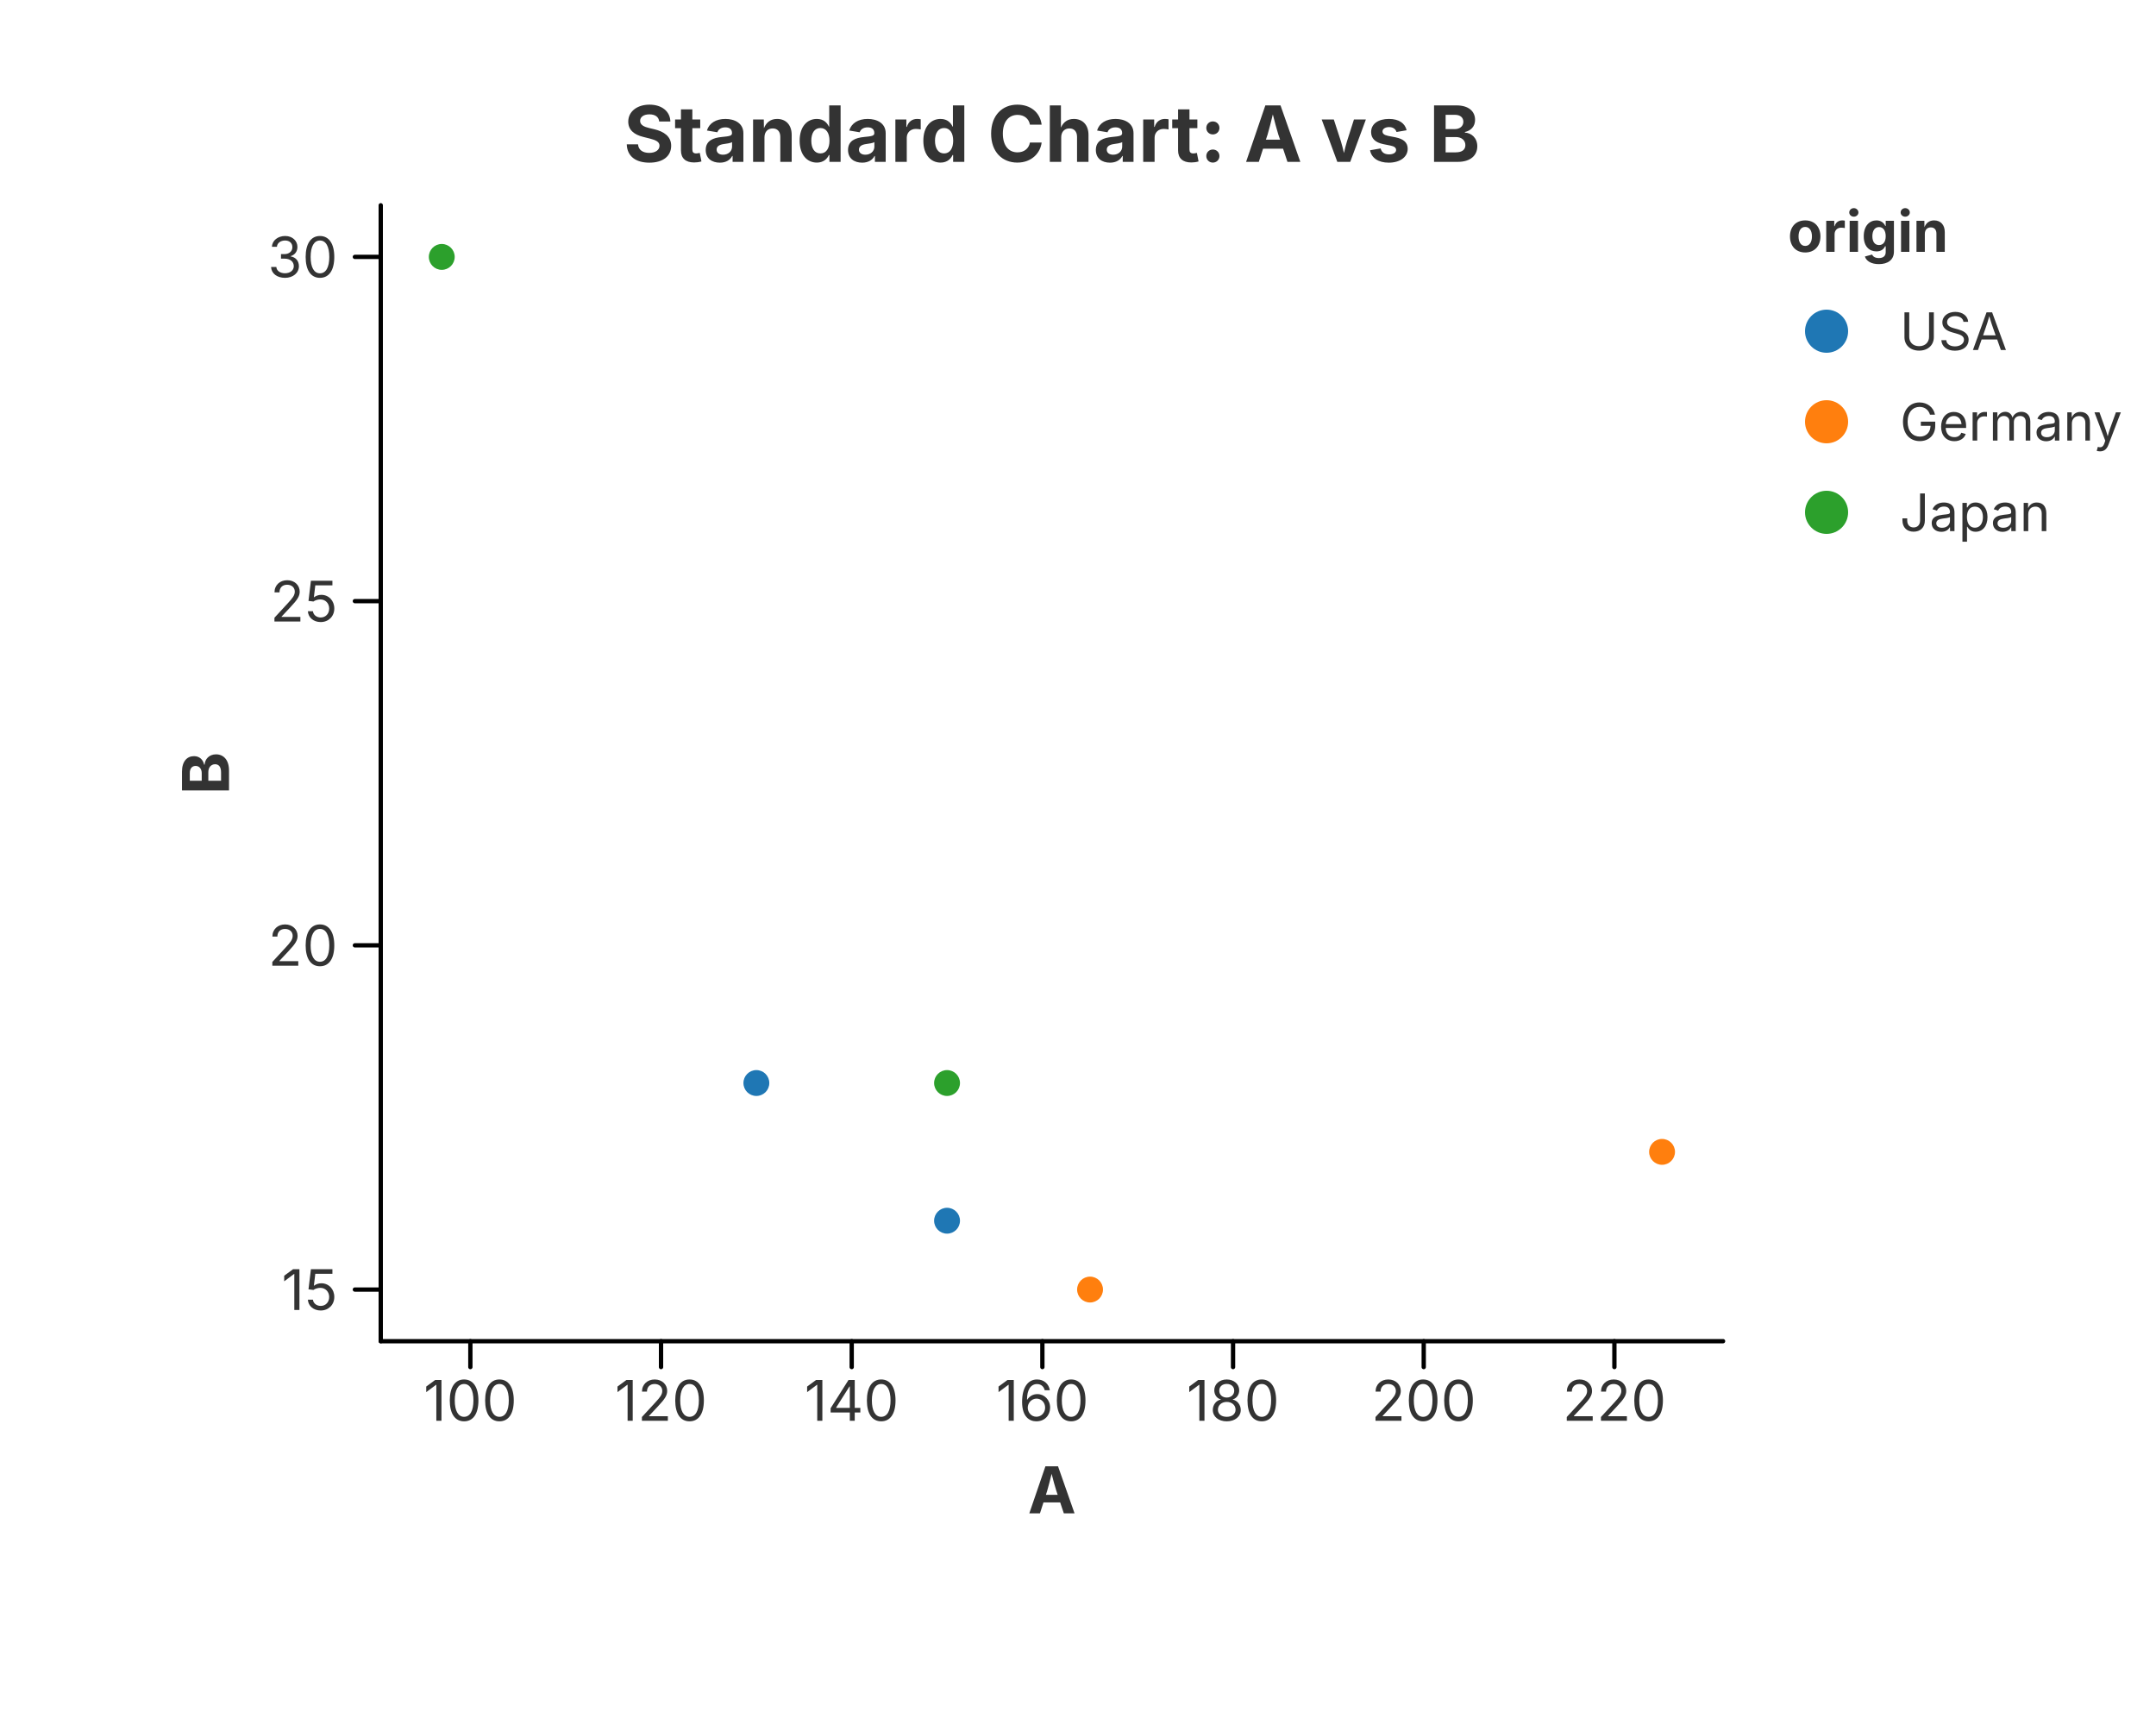
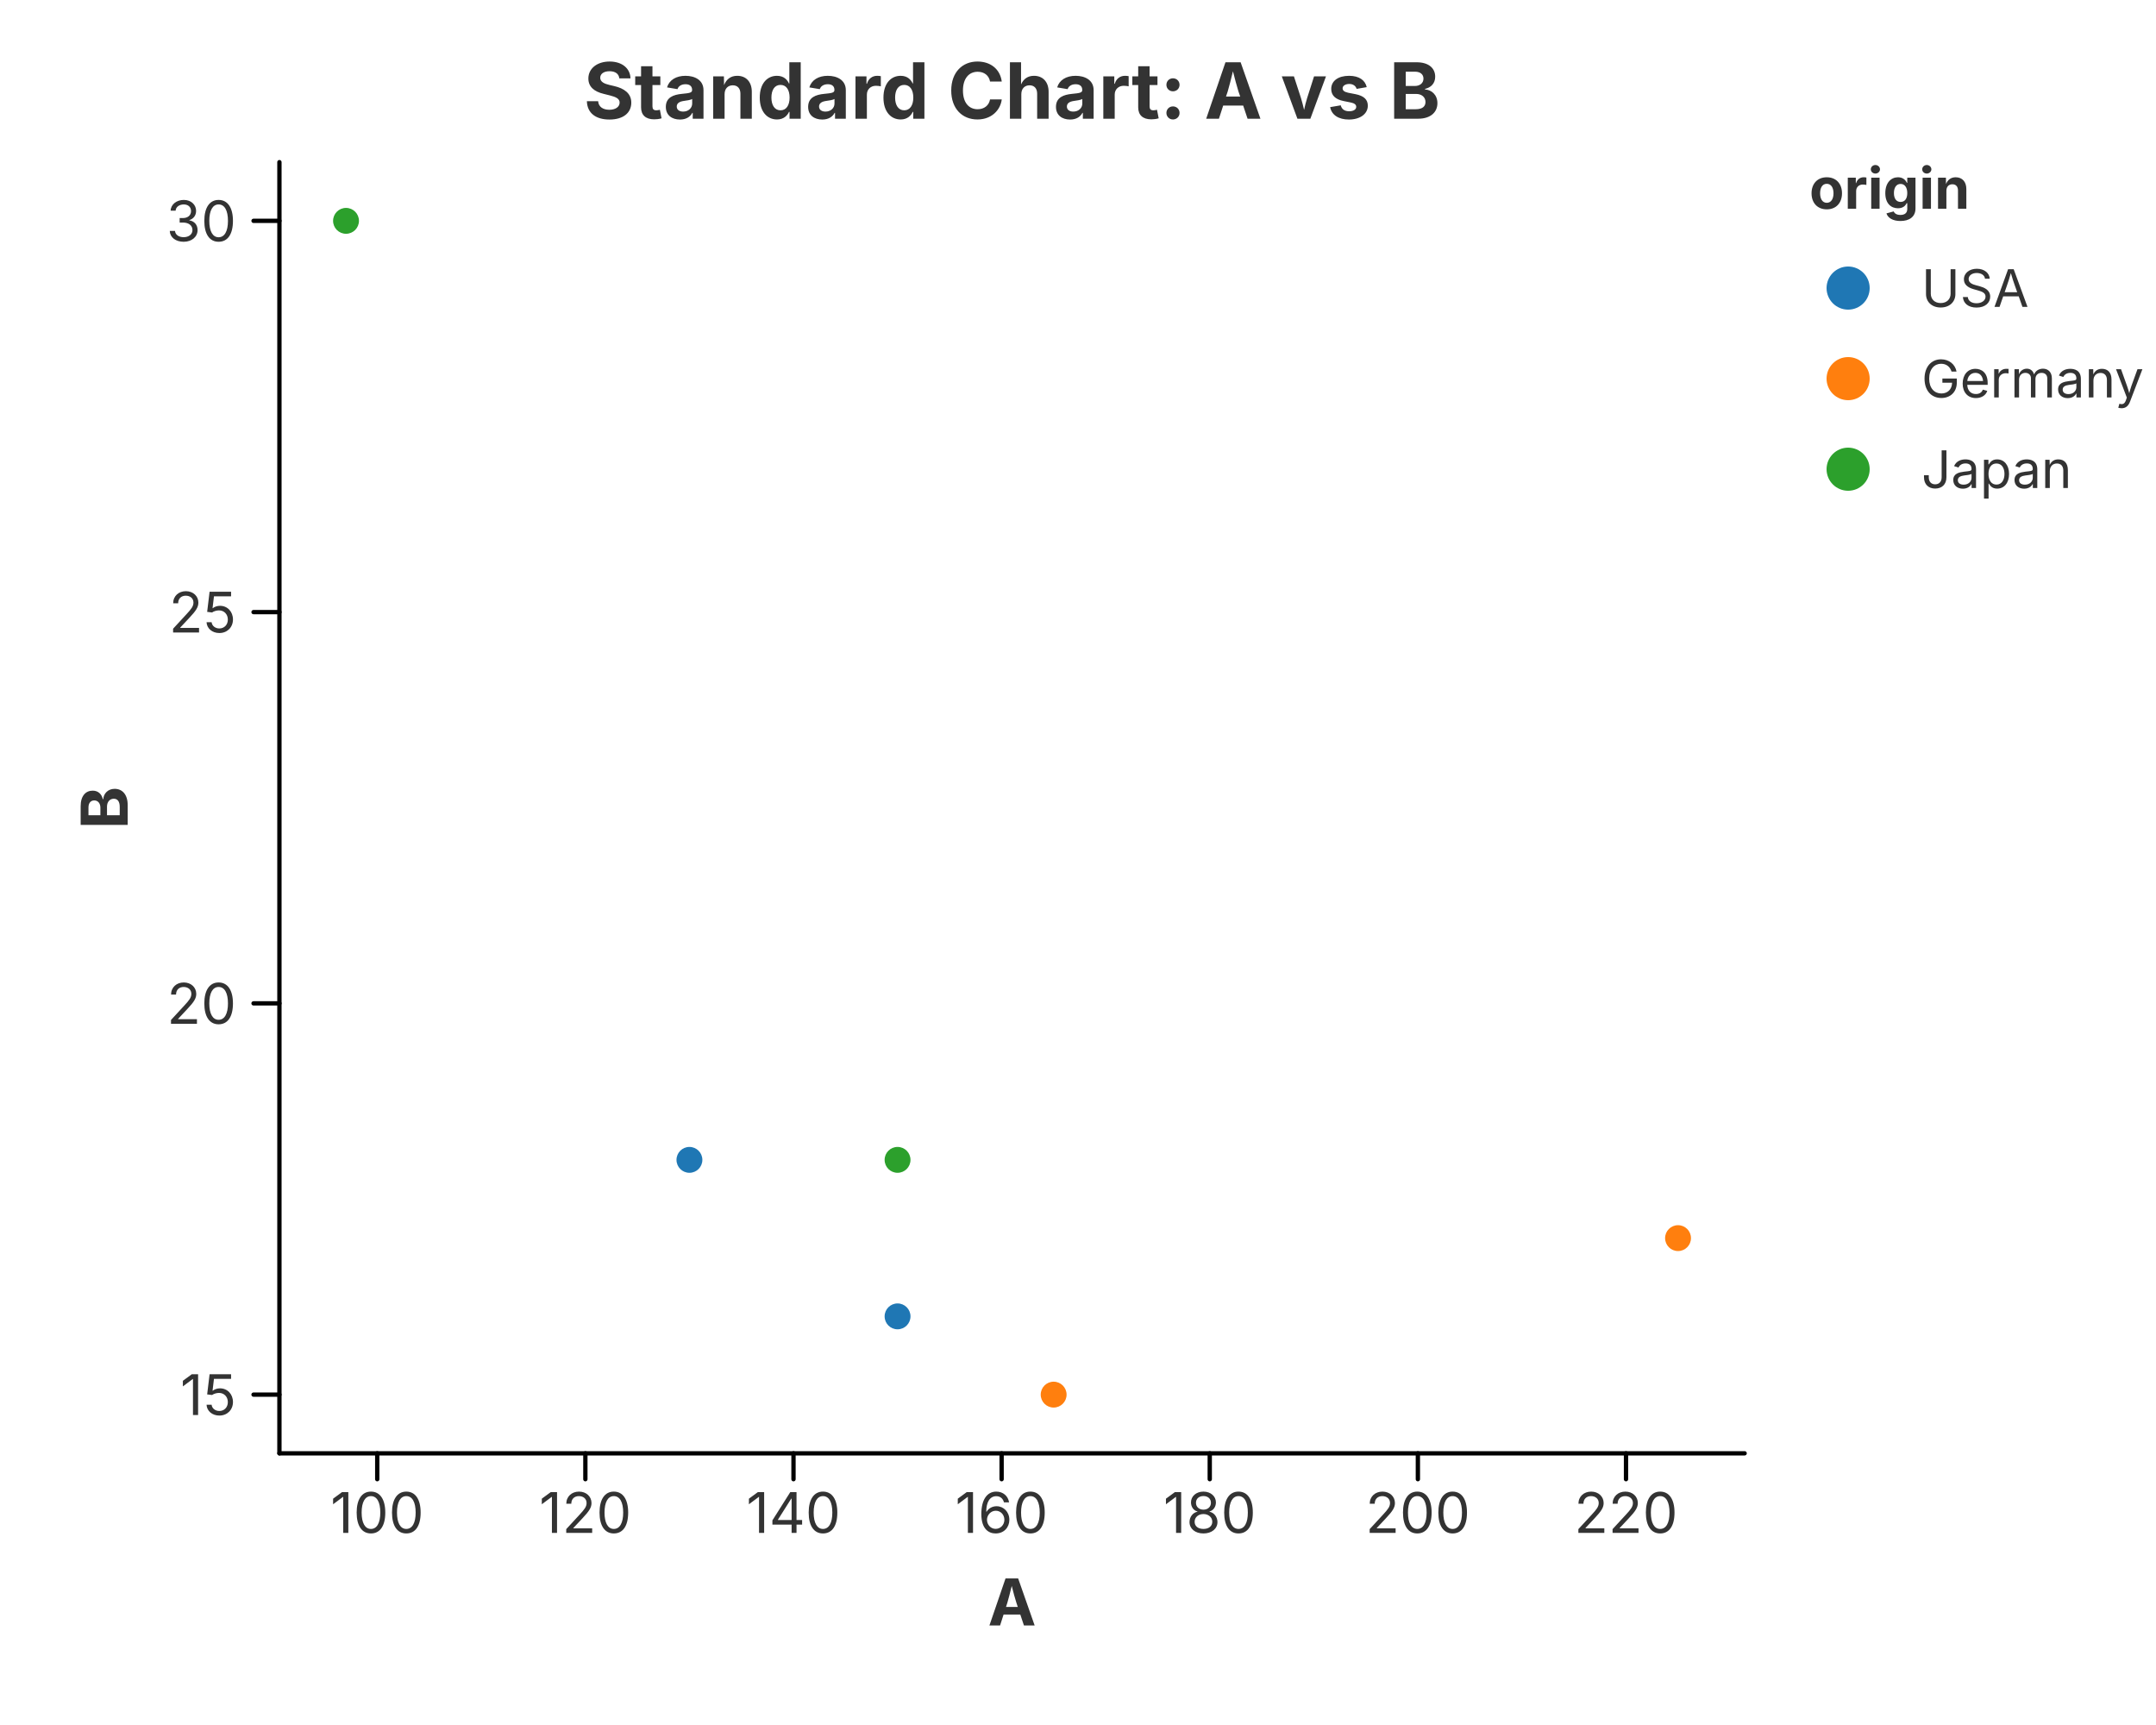
<svg xmlns="http://www.w3.org/2000/svg" width="500" height="400" viewBox="0 0 500 400">
  <rect x="0.000" y="0.000" width="500.000" height="400.000" fill="rgba(255,255,255,1.000)" stroke="none" stroke-width="0.000" fill-opacity="1.000" stroke-opacity="1.000" />
-   <text x="243.950" y="30.800" font-size="18.0" font-family="Inter, -apple-system, BlinkMacSystemFont, 'Segoe UI', Roboto, Helvetica, Arial, 'PingFang SC', 'Microsoft YaHei', Ubuntu, Cantarell, 'Noto Sans', sans-serif" fill="rgba(51,51,51,1.000)" fill-opacity="1.000" text-anchor="middle" font-weight="bold" dominant-baseline="middle" transform="rotate(0 243.950 30.800)">Standard Chart: A vs B</text>
+   <text x="234.700" y="20.800" font-size="18.0" font-family="Inter, -apple-system, BlinkMacSystemFont, 'Segoe UI', Roboto, Helvetica, Arial, 'PingFang SC', 'Microsoft YaHei', Ubuntu, Cantarell, 'Noto Sans', sans-serif" fill="rgba(51,51,51,1.000)" fill-opacity="1.000" text-anchor="middle" font-weight="bold" dominant-baseline="middle" transform="rotate(0 234.700 20.800)">Standard Chart: A vs B</text>
  <defs>
    <clipPath id="plot-clip-area-0">
-       <rect x="88.300" y="47.600" width="311.300" height="263.400" />
+       <rect x="64.800" y="37.600" width="339.800" height="299.400" />
    </clipPath>
  </defs>
  <g clip-path="url(#plot-clip-area-0)">
-     <circle cx="175.411" cy="251.136" r="3.000" fill="rgba(31,119,180,1.000)" stroke="none" stroke-width="0.000" fill-opacity="1.000" stroke-opacity="1.000" />
-     <circle cx="219.630" cy="283.064" r="3.000" fill="rgba(31,119,180,1.000)" stroke="none" stroke-width="0.000" fill-opacity="1.000" stroke-opacity="1.000" />
-     <circle cx="252.794" cy="299.027" r="3.000" fill="rgba(255,127,14,1.000)" stroke="none" stroke-width="0.000" fill-opacity="1.000" stroke-opacity="1.000" />
-     <circle cx="385.450" cy="267.100" r="3.000" fill="rgba(255,127,14,1.000)" stroke="none" stroke-width="0.000" fill-opacity="1.000" stroke-opacity="1.000" />
-     <circle cx="219.630" cy="251.136" r="3.000" fill="rgba(44,160,44,1.000)" stroke="none" stroke-width="0.000" fill-opacity="1.000" stroke-opacity="1.000" />
-     <circle cx="102.450" cy="59.573" r="3.000" fill="rgba(44,160,44,1.000)" stroke="none" stroke-width="0.000" fill-opacity="1.000" stroke-opacity="1.000" />
+     <circle cx="159.886" cy="268.955" r="3.000" fill="rgba(31,119,180,1.000)" stroke="none" stroke-width="0.000" fill-opacity="1.000" stroke-opacity="1.000" />
+     <circle cx="208.153" cy="305.245" r="3.000" fill="rgba(31,119,180,1.000)" stroke="none" stroke-width="0.000" fill-opacity="1.000" stroke-opacity="1.000" />
+     <circle cx="244.353" cy="323.391" r="3.000" fill="rgba(255,127,14,1.000)" stroke="none" stroke-width="0.000" fill-opacity="1.000" stroke-opacity="1.000" />
+     <circle cx="389.155" cy="287.100" r="3.000" fill="rgba(255,127,14,1.000)" stroke="none" stroke-width="0.000" fill-opacity="1.000" stroke-opacity="1.000" />
+     <circle cx="208.153" cy="268.955" r="3.000" fill="rgba(44,160,44,1.000)" stroke="none" stroke-width="0.000" fill-opacity="1.000" stroke-opacity="1.000" />
+     <circle cx="80.245" cy="51.209" r="3.000" fill="rgba(44,160,44,1.000)" stroke="none" stroke-width="0.000" fill-opacity="1.000" stroke-opacity="1.000" />
  </g>
-   <path d="M 88.300 311.000 L 399.600 311.000" fill="none" stroke="rgba(0,0,0,1.000)" stroke-width="1.000" stroke-opacity="1.000" stroke-linejoin="round" stroke-linecap="round" />
-   <path d="M 109.083 311.000 L 109.083 317.000" fill="none" stroke="rgba(0,0,0,1.000)" stroke-width="1.000" stroke-opacity="1.000" stroke-linejoin="round" stroke-linecap="round" />
-   <text x="109.083" y="320.000" font-size="13.0" font-family="Inter, -apple-system, BlinkMacSystemFont, 'Segoe UI', Roboto, Helvetica, Arial, 'PingFang SC', 'Microsoft YaHei', Ubuntu, Cantarell, 'Noto Sans', sans-serif" fill="rgba(51,51,51,1.000)" fill-opacity="1.000" text-anchor="middle" font-weight="normal" dominant-baseline="hanging" transform="rotate(0 109.083 320.000)">100</text>
-   <path d="M 153.302 311.000 L 153.302 317.000" fill="none" stroke="rgba(0,0,0,1.000)" stroke-width="1.000" stroke-opacity="1.000" stroke-linejoin="round" stroke-linecap="round" />
-   <text x="153.302" y="320.000" font-size="13.0" font-family="Inter, -apple-system, BlinkMacSystemFont, 'Segoe UI', Roboto, Helvetica, Arial, 'PingFang SC', 'Microsoft YaHei', Ubuntu, Cantarell, 'Noto Sans', sans-serif" fill="rgba(51,51,51,1.000)" fill-opacity="1.000" text-anchor="middle" font-weight="normal" dominant-baseline="hanging" transform="rotate(0 153.302 320.000)">120</text>
-   <path d="M 197.520 311.000 L 197.520 317.000" fill="none" stroke="rgba(0,0,0,1.000)" stroke-width="1.000" stroke-opacity="1.000" stroke-linejoin="round" stroke-linecap="round" />
-   <text x="197.520" y="320.000" font-size="13.0" font-family="Inter, -apple-system, BlinkMacSystemFont, 'Segoe UI', Roboto, Helvetica, Arial, 'PingFang SC', 'Microsoft YaHei', Ubuntu, Cantarell, 'Noto Sans', sans-serif" fill="rgba(51,51,51,1.000)" fill-opacity="1.000" text-anchor="middle" font-weight="normal" dominant-baseline="hanging" transform="rotate(0 197.520 320.000)">140</text>
-   <path d="M 241.739 311.000 L 241.739 317.000" fill="none" stroke="rgba(0,0,0,1.000)" stroke-width="1.000" stroke-opacity="1.000" stroke-linejoin="round" stroke-linecap="round" />
-   <text x="241.739" y="320.000" font-size="13.0" font-family="Inter, -apple-system, BlinkMacSystemFont, 'Segoe UI', Roboto, Helvetica, Arial, 'PingFang SC', 'Microsoft YaHei', Ubuntu, Cantarell, 'Noto Sans', sans-serif" fill="rgba(51,51,51,1.000)" fill-opacity="1.000" text-anchor="middle" font-weight="normal" dominant-baseline="hanging" transform="rotate(0 241.739 320.000)">160</text>
-   <path d="M 285.958 311.000 L 285.958 317.000" fill="none" stroke="rgba(0,0,0,1.000)" stroke-width="1.000" stroke-opacity="1.000" stroke-linejoin="round" stroke-linecap="round" />
-   <text x="285.958" y="320.000" font-size="13.0" font-family="Inter, -apple-system, BlinkMacSystemFont, 'Segoe UI', Roboto, Helvetica, Arial, 'PingFang SC', 'Microsoft YaHei', Ubuntu, Cantarell, 'Noto Sans', sans-serif" fill="rgba(51,51,51,1.000)" fill-opacity="1.000" text-anchor="middle" font-weight="normal" dominant-baseline="hanging" transform="rotate(0 285.958 320.000)">180</text>
-   <path d="M 330.177 311.000 L 330.177 317.000" fill="none" stroke="rgba(0,0,0,1.000)" stroke-width="1.000" stroke-opacity="1.000" stroke-linejoin="round" stroke-linecap="round" />
-   <text x="330.177" y="320.000" font-size="13.0" font-family="Inter, -apple-system, BlinkMacSystemFont, 'Segoe UI', Roboto, Helvetica, Arial, 'PingFang SC', 'Microsoft YaHei', Ubuntu, Cantarell, 'Noto Sans', sans-serif" fill="rgba(51,51,51,1.000)" fill-opacity="1.000" text-anchor="middle" font-weight="normal" dominant-baseline="hanging" transform="rotate(0 330.177 320.000)">200</text>
-   <path d="M 374.395 311.000 L 374.395 317.000" fill="none" stroke="rgba(0,0,0,1.000)" stroke-width="1.000" stroke-opacity="1.000" stroke-linejoin="round" stroke-linecap="round" />
-   <text x="374.395" y="320.000" font-size="13.0" font-family="Inter, -apple-system, BlinkMacSystemFont, 'Segoe UI', Roboto, Helvetica, Arial, 'PingFang SC', 'Microsoft YaHei', Ubuntu, Cantarell, 'Noto Sans', sans-serif" fill="rgba(51,51,51,1.000)" fill-opacity="1.000" text-anchor="middle" font-weight="normal" dominant-baseline="hanging" transform="rotate(0 374.395 320.000)">220</text>
-   <text x="243.950" y="340.000" font-size="15.0" font-family="Inter, -apple-system, BlinkMacSystemFont, 'Segoe UI', Roboto, Helvetica, Arial, 'PingFang SC', 'Microsoft YaHei', Ubuntu, Cantarell, 'Noto Sans', sans-serif" fill="rgba(51,51,51,1.000)" fill-opacity="1.000" text-anchor="middle" font-weight="bold" dominant-baseline="hanging" transform="rotate(0 243.950 340.000)">A</text>
-   <path d="M 88.300 47.600 L 88.300 311.000" fill="none" stroke="rgba(0,0,0,1.000)" stroke-width="1.000" stroke-opacity="1.000" stroke-linejoin="round" stroke-linecap="round" />
-   <path d="M 88.300 299.027 L 82.300 299.027" fill="none" stroke="rgba(0,0,0,1.000)" stroke-width="1.000" stroke-opacity="1.000" stroke-linejoin="round" stroke-linecap="round" />
-   <text x="78.300" y="299.027" font-size="13.0" font-family="Inter, -apple-system, BlinkMacSystemFont, 'Segoe UI', Roboto, Helvetica, Arial, 'PingFang SC', 'Microsoft YaHei', Ubuntu, Cantarell, 'Noto Sans', sans-serif" fill="rgba(51,51,51,1.000)" fill-opacity="1.000" text-anchor="end" font-weight="normal" dominant-baseline="central" transform="rotate(0 78.300 299.027)">15</text>
-   <path d="M 88.300 219.209 L 82.300 219.209" fill="none" stroke="rgba(0,0,0,1.000)" stroke-width="1.000" stroke-opacity="1.000" stroke-linejoin="round" stroke-linecap="round" />
-   <text x="78.300" y="219.209" font-size="13.0" font-family="Inter, -apple-system, BlinkMacSystemFont, 'Segoe UI', Roboto, Helvetica, Arial, 'PingFang SC', 'Microsoft YaHei', Ubuntu, Cantarell, 'Noto Sans', sans-serif" fill="rgba(51,51,51,1.000)" fill-opacity="1.000" text-anchor="end" font-weight="normal" dominant-baseline="central" transform="rotate(0 78.300 219.209)">20</text>
-   <path d="M 88.300 139.391 L 82.300 139.391" fill="none" stroke="rgba(0,0,0,1.000)" stroke-width="1.000" stroke-opacity="1.000" stroke-linejoin="round" stroke-linecap="round" />
-   <text x="78.300" y="139.391" font-size="13.0" font-family="Inter, -apple-system, BlinkMacSystemFont, 'Segoe UI', Roboto, Helvetica, Arial, 'PingFang SC', 'Microsoft YaHei', Ubuntu, Cantarell, 'Noto Sans', sans-serif" fill="rgba(51,51,51,1.000)" fill-opacity="1.000" text-anchor="end" font-weight="normal" dominant-baseline="central" transform="rotate(0 78.300 139.391)">25</text>
-   <path d="M 88.300 59.573 L 82.300 59.573" fill="none" stroke="rgba(0,0,0,1.000)" stroke-width="1.000" stroke-opacity="1.000" stroke-linejoin="round" stroke-linecap="round" />
-   <text x="78.300" y="59.573" font-size="13.0" font-family="Inter, -apple-system, BlinkMacSystemFont, 'Segoe UI', Roboto, Helvetica, Arial, 'PingFang SC', 'Microsoft YaHei', Ubuntu, Cantarell, 'Noto Sans', sans-serif" fill="rgba(51,51,51,1.000)" fill-opacity="1.000" text-anchor="end" font-weight="normal" dominant-baseline="central" transform="rotate(0 78.300 59.573)">30</text>
-   <text x="47.500" y="179.300" font-size="15.0" font-family="Inter, -apple-system, BlinkMacSystemFont, 'Segoe UI', Roboto, Helvetica, Arial, 'PingFang SC', 'Microsoft YaHei', Ubuntu, Cantarell, 'Noto Sans', sans-serif" fill="rgba(51,51,51,1.000)" fill-opacity="1.000" text-anchor="middle" font-weight="bold" dominant-baseline="middle" transform="rotate(-90 47.500 179.300)">B</text>
+   <path d="M 64.800 337.000 L 404.600 337.000" fill="none" stroke="rgba(0,0,0,1.000)" stroke-width="1.000" stroke-opacity="1.000" stroke-linejoin="round" stroke-linecap="round" />
+   <path d="M 87.486 337.000 L 87.486 343.000" fill="none" stroke="rgba(0,0,0,1.000)" stroke-width="1.000" stroke-opacity="1.000" stroke-linejoin="round" stroke-linecap="round" />
+   <text x="87.486" y="346.000" font-size="13.0" font-family="Inter, -apple-system, BlinkMacSystemFont, 'Segoe UI', Roboto, Helvetica, Arial, 'PingFang SC', 'Microsoft YaHei', Ubuntu, Cantarell, 'Noto Sans', sans-serif" fill="rgba(51,51,51,1.000)" fill-opacity="1.000" text-anchor="middle" font-weight="normal" dominant-baseline="hanging" transform="rotate(0 87.486 346.000)">100</text>
+   <path d="M 135.753 337.000 L 135.753 343.000" fill="none" stroke="rgba(0,0,0,1.000)" stroke-width="1.000" stroke-opacity="1.000" stroke-linejoin="round" stroke-linecap="round" />
+   <text x="135.753" y="346.000" font-size="13.0" font-family="Inter, -apple-system, BlinkMacSystemFont, 'Segoe UI', Roboto, Helvetica, Arial, 'PingFang SC', 'Microsoft YaHei', Ubuntu, Cantarell, 'Noto Sans', sans-serif" fill="rgba(51,51,51,1.000)" fill-opacity="1.000" text-anchor="middle" font-weight="normal" dominant-baseline="hanging" transform="rotate(0 135.753 346.000)">120</text>
+   <path d="M 184.020 337.000 L 184.020 343.000" fill="none" stroke="rgba(0,0,0,1.000)" stroke-width="1.000" stroke-opacity="1.000" stroke-linejoin="round" stroke-linecap="round" />
+   <text x="184.020" y="346.000" font-size="13.0" font-family="Inter, -apple-system, BlinkMacSystemFont, 'Segoe UI', Roboto, Helvetica, Arial, 'PingFang SC', 'Microsoft YaHei', Ubuntu, Cantarell, 'Noto Sans', sans-serif" fill="rgba(51,51,51,1.000)" fill-opacity="1.000" text-anchor="middle" font-weight="normal" dominant-baseline="hanging" transform="rotate(0 184.020 346.000)">140</text>
+   <path d="M 232.287 337.000 L 232.287 343.000" fill="none" stroke="rgba(0,0,0,1.000)" stroke-width="1.000" stroke-opacity="1.000" stroke-linejoin="round" stroke-linecap="round" />
+   <text x="232.287" y="346.000" font-size="13.0" font-family="Inter, -apple-system, BlinkMacSystemFont, 'Segoe UI', Roboto, Helvetica, Arial, 'PingFang SC', 'Microsoft YaHei', Ubuntu, Cantarell, 'Noto Sans', sans-serif" fill="rgba(51,51,51,1.000)" fill-opacity="1.000" text-anchor="middle" font-weight="normal" dominant-baseline="hanging" transform="rotate(0 232.287 346.000)">160</text>
+   <path d="M 280.554 337.000 L 280.554 343.000" fill="none" stroke="rgba(0,0,0,1.000)" stroke-width="1.000" stroke-opacity="1.000" stroke-linejoin="round" stroke-linecap="round" />
+   <text x="280.554" y="346.000" font-size="13.0" font-family="Inter, -apple-system, BlinkMacSystemFont, 'Segoe UI', Roboto, Helvetica, Arial, 'PingFang SC', 'Microsoft YaHei', Ubuntu, Cantarell, 'Noto Sans', sans-serif" fill="rgba(51,51,51,1.000)" fill-opacity="1.000" text-anchor="middle" font-weight="normal" dominant-baseline="hanging" transform="rotate(0 280.554 346.000)">180</text>
+   <path d="M 328.821 337.000 L 328.821 343.000" fill="none" stroke="rgba(0,0,0,1.000)" stroke-width="1.000" stroke-opacity="1.000" stroke-linejoin="round" stroke-linecap="round" />
+   <text x="328.821" y="346.000" font-size="13.0" font-family="Inter, -apple-system, BlinkMacSystemFont, 'Segoe UI', Roboto, Helvetica, Arial, 'PingFang SC', 'Microsoft YaHei', Ubuntu, Cantarell, 'Noto Sans', sans-serif" fill="rgba(51,51,51,1.000)" fill-opacity="1.000" text-anchor="middle" font-weight="normal" dominant-baseline="hanging" transform="rotate(0 328.821 346.000)">200</text>
+   <path d="M 377.088 337.000 L 377.088 343.000" fill="none" stroke="rgba(0,0,0,1.000)" stroke-width="1.000" stroke-opacity="1.000" stroke-linejoin="round" stroke-linecap="round" />
+   <text x="377.088" y="346.000" font-size="13.0" font-family="Inter, -apple-system, BlinkMacSystemFont, 'Segoe UI', Roboto, Helvetica, Arial, 'PingFang SC', 'Microsoft YaHei', Ubuntu, Cantarell, 'Noto Sans', sans-serif" fill="rgba(51,51,51,1.000)" fill-opacity="1.000" text-anchor="middle" font-weight="normal" dominant-baseline="hanging" transform="rotate(0 377.088 346.000)">220</text>
+   <text x="234.700" y="366.000" font-size="15.0" font-family="Inter, -apple-system, BlinkMacSystemFont, 'Segoe UI', Roboto, Helvetica, Arial, 'PingFang SC', 'Microsoft YaHei', Ubuntu, Cantarell, 'Noto Sans', sans-serif" fill="rgba(51,51,51,1.000)" fill-opacity="1.000" text-anchor="middle" font-weight="bold" dominant-baseline="hanging" transform="rotate(0 234.700 366.000)">A</text>
+   <path d="M 64.800 37.600 L 64.800 337.000" fill="none" stroke="rgba(0,0,0,1.000)" stroke-width="1.000" stroke-opacity="1.000" stroke-linejoin="round" stroke-linecap="round" />
+   <path d="M 64.800 323.391 L 58.800 323.391" fill="none" stroke="rgba(0,0,0,1.000)" stroke-width="1.000" stroke-opacity="1.000" stroke-linejoin="round" stroke-linecap="round" />
+   <text x="54.800" y="323.391" font-size="13.0" font-family="Inter, -apple-system, BlinkMacSystemFont, 'Segoe UI', Roboto, Helvetica, Arial, 'PingFang SC', 'Microsoft YaHei', Ubuntu, Cantarell, 'Noto Sans', sans-serif" fill="rgba(51,51,51,1.000)" fill-opacity="1.000" text-anchor="end" font-weight="normal" dominant-baseline="central" transform="rotate(0 54.800 323.391)">15</text>
+   <path d="M 64.800 232.664 L 58.800 232.664" fill="none" stroke="rgba(0,0,0,1.000)" stroke-width="1.000" stroke-opacity="1.000" stroke-linejoin="round" stroke-linecap="round" />
+   <text x="54.800" y="232.664" font-size="13.0" font-family="Inter, -apple-system, BlinkMacSystemFont, 'Segoe UI', Roboto, Helvetica, Arial, 'PingFang SC', 'Microsoft YaHei', Ubuntu, Cantarell, 'Noto Sans', sans-serif" fill="rgba(51,51,51,1.000)" fill-opacity="1.000" text-anchor="end" font-weight="normal" dominant-baseline="central" transform="rotate(0 54.800 232.664)">20</text>
+   <path d="M 64.800 141.936 L 58.800 141.936" fill="none" stroke="rgba(0,0,0,1.000)" stroke-width="1.000" stroke-opacity="1.000" stroke-linejoin="round" stroke-linecap="round" />
+   <text x="54.800" y="141.936" font-size="13.0" font-family="Inter, -apple-system, BlinkMacSystemFont, 'Segoe UI', Roboto, Helvetica, Arial, 'PingFang SC', 'Microsoft YaHei', Ubuntu, Cantarell, 'Noto Sans', sans-serif" fill="rgba(51,51,51,1.000)" fill-opacity="1.000" text-anchor="end" font-weight="normal" dominant-baseline="central" transform="rotate(0 54.800 141.936)">25</text>
+   <path d="M 64.800 51.209 L 58.800 51.209" fill="none" stroke="rgba(0,0,0,1.000)" stroke-width="1.000" stroke-opacity="1.000" stroke-linejoin="round" stroke-linecap="round" />
+   <text x="54.800" y="51.209" font-size="13.0" font-family="Inter, -apple-system, BlinkMacSystemFont, 'Segoe UI', Roboto, Helvetica, Arial, 'PingFang SC', 'Microsoft YaHei', Ubuntu, Cantarell, 'Noto Sans', sans-serif" fill="rgba(51,51,51,1.000)" fill-opacity="1.000" text-anchor="end" font-weight="normal" dominant-baseline="central" transform="rotate(0 54.800 51.209)">30</text>
+   <text x="24.000" y="187.300" font-size="15.0" font-family="Inter, -apple-system, BlinkMacSystemFont, 'Segoe UI', Roboto, Helvetica, Arial, 'PingFang SC', 'Microsoft YaHei', Ubuntu, Cantarell, 'Noto Sans', sans-serif" fill="rgba(51,51,51,1.000)" fill-opacity="1.000" text-anchor="middle" font-weight="bold" dominant-baseline="middle" transform="rotate(-90 24.000 187.300)">B</text>
  <defs>
    <clipPath id="plot-clip-area-1">
-       <rect x="399.600" y="0.000" width="100.400" height="400.000" />
+       <rect x="404.600" y="0.000" width="95.400" height="400.000" />
    </clipPath>
  </defs>
  <g clip-path="url(#plot-clip-area-1)">
-     <text x="414.600" y="53.600" font-size="13.2" font-family="Inter, -apple-system, BlinkMacSystemFont, 'Segoe UI', Roboto, Helvetica, Arial, 'PingFang SC', 'Microsoft YaHei', Ubuntu, Cantarell, 'Noto Sans', sans-serif" fill="rgba(51,51,51,1.000)" fill-opacity="1.000" text-anchor="start" font-weight="bold" dominant-baseline="central" transform="rotate(0 414.600 53.600)">origin</text>
-     <circle cx="423.600" cy="76.800" r="5.000" fill="rgba(31,119,180,1.000)" stroke="none" stroke-width="0.000" fill-opacity="1.000" stroke-opacity="1.000" />
-     <text x="440.600" y="76.800" font-size="12.0" font-family="Inter, -apple-system, BlinkMacSystemFont, 'Segoe UI', Roboto, Helvetica, Arial, 'PingFang SC', 'Microsoft YaHei', Ubuntu, Cantarell, 'Noto Sans', sans-serif" fill="rgba(51,51,51,1.000)" fill-opacity="1.000" text-anchor="start" font-weight="normal" dominant-baseline="central" transform="rotate(0 440.600 76.800)">USA</text>
-     <circle cx="423.600" cy="97.800" r="5.000" fill="rgba(255,127,14,1.000)" stroke="none" stroke-width="0.000" fill-opacity="1.000" stroke-opacity="1.000" />
-     <text x="440.600" y="97.800" font-size="12.0" font-family="Inter, -apple-system, BlinkMacSystemFont, 'Segoe UI', Roboto, Helvetica, Arial, 'PingFang SC', 'Microsoft YaHei', Ubuntu, Cantarell, 'Noto Sans', sans-serif" fill="rgba(51,51,51,1.000)" fill-opacity="1.000" text-anchor="start" font-weight="normal" dominant-baseline="central" transform="rotate(0 440.600 97.800)">Germany</text>
-     <circle cx="423.600" cy="118.800" r="5.000" fill="rgba(44,160,44,1.000)" stroke="none" stroke-width="0.000" fill-opacity="1.000" stroke-opacity="1.000" />
-     <text x="440.600" y="118.800" font-size="12.0" font-family="Inter, -apple-system, BlinkMacSystemFont, 'Segoe UI', Roboto, Helvetica, Arial, 'PingFang SC', 'Microsoft YaHei', Ubuntu, Cantarell, 'Noto Sans', sans-serif" fill="rgba(51,51,51,1.000)" fill-opacity="1.000" text-anchor="start" font-weight="normal" dominant-baseline="central" transform="rotate(0 440.600 118.800)">Japan</text>
+     <text x="419.600" y="43.600" font-size="13.2" font-family="Inter, -apple-system, BlinkMacSystemFont, 'Segoe UI', Roboto, Helvetica, Arial, 'PingFang SC', 'Microsoft YaHei', Ubuntu, Cantarell, 'Noto Sans', sans-serif" fill="rgba(51,51,51,1.000)" fill-opacity="1.000" text-anchor="start" font-weight="bold" dominant-baseline="central" transform="rotate(0 419.600 43.600)">origin</text>
+     <circle cx="428.600" cy="66.800" r="5.000" fill="rgba(31,119,180,1.000)" stroke="none" stroke-width="0.000" fill-opacity="1.000" stroke-opacity="1.000" />
+     <text x="445.600" y="66.800" font-size="12.0" font-family="Inter, -apple-system, BlinkMacSystemFont, 'Segoe UI', Roboto, Helvetica, Arial, 'PingFang SC', 'Microsoft YaHei', Ubuntu, Cantarell, 'Noto Sans', sans-serif" fill="rgba(51,51,51,1.000)" fill-opacity="1.000" text-anchor="start" font-weight="normal" dominant-baseline="central" transform="rotate(0 445.600 66.800)">USA</text>
+     <circle cx="428.600" cy="87.800" r="5.000" fill="rgba(255,127,14,1.000)" stroke="none" stroke-width="0.000" fill-opacity="1.000" stroke-opacity="1.000" />
+     <text x="445.600" y="87.800" font-size="12.0" font-family="Inter, -apple-system, BlinkMacSystemFont, 'Segoe UI', Roboto, Helvetica, Arial, 'PingFang SC', 'Microsoft YaHei', Ubuntu, Cantarell, 'Noto Sans', sans-serif" fill="rgba(51,51,51,1.000)" fill-opacity="1.000" text-anchor="start" font-weight="normal" dominant-baseline="central" transform="rotate(0 445.600 87.800)">Germany</text>
+     <circle cx="428.600" cy="108.800" r="5.000" fill="rgba(44,160,44,1.000)" stroke="none" stroke-width="0.000" fill-opacity="1.000" stroke-opacity="1.000" />
+     <text x="445.600" y="108.800" font-size="12.0" font-family="Inter, -apple-system, BlinkMacSystemFont, 'Segoe UI', Roboto, Helvetica, Arial, 'PingFang SC', 'Microsoft YaHei', Ubuntu, Cantarell, 'Noto Sans', sans-serif" fill="rgba(51,51,51,1.000)" fill-opacity="1.000" text-anchor="start" font-weight="normal" dominant-baseline="central" transform="rotate(0 445.600 108.800)">Japan</text>
  </g>
</svg>
